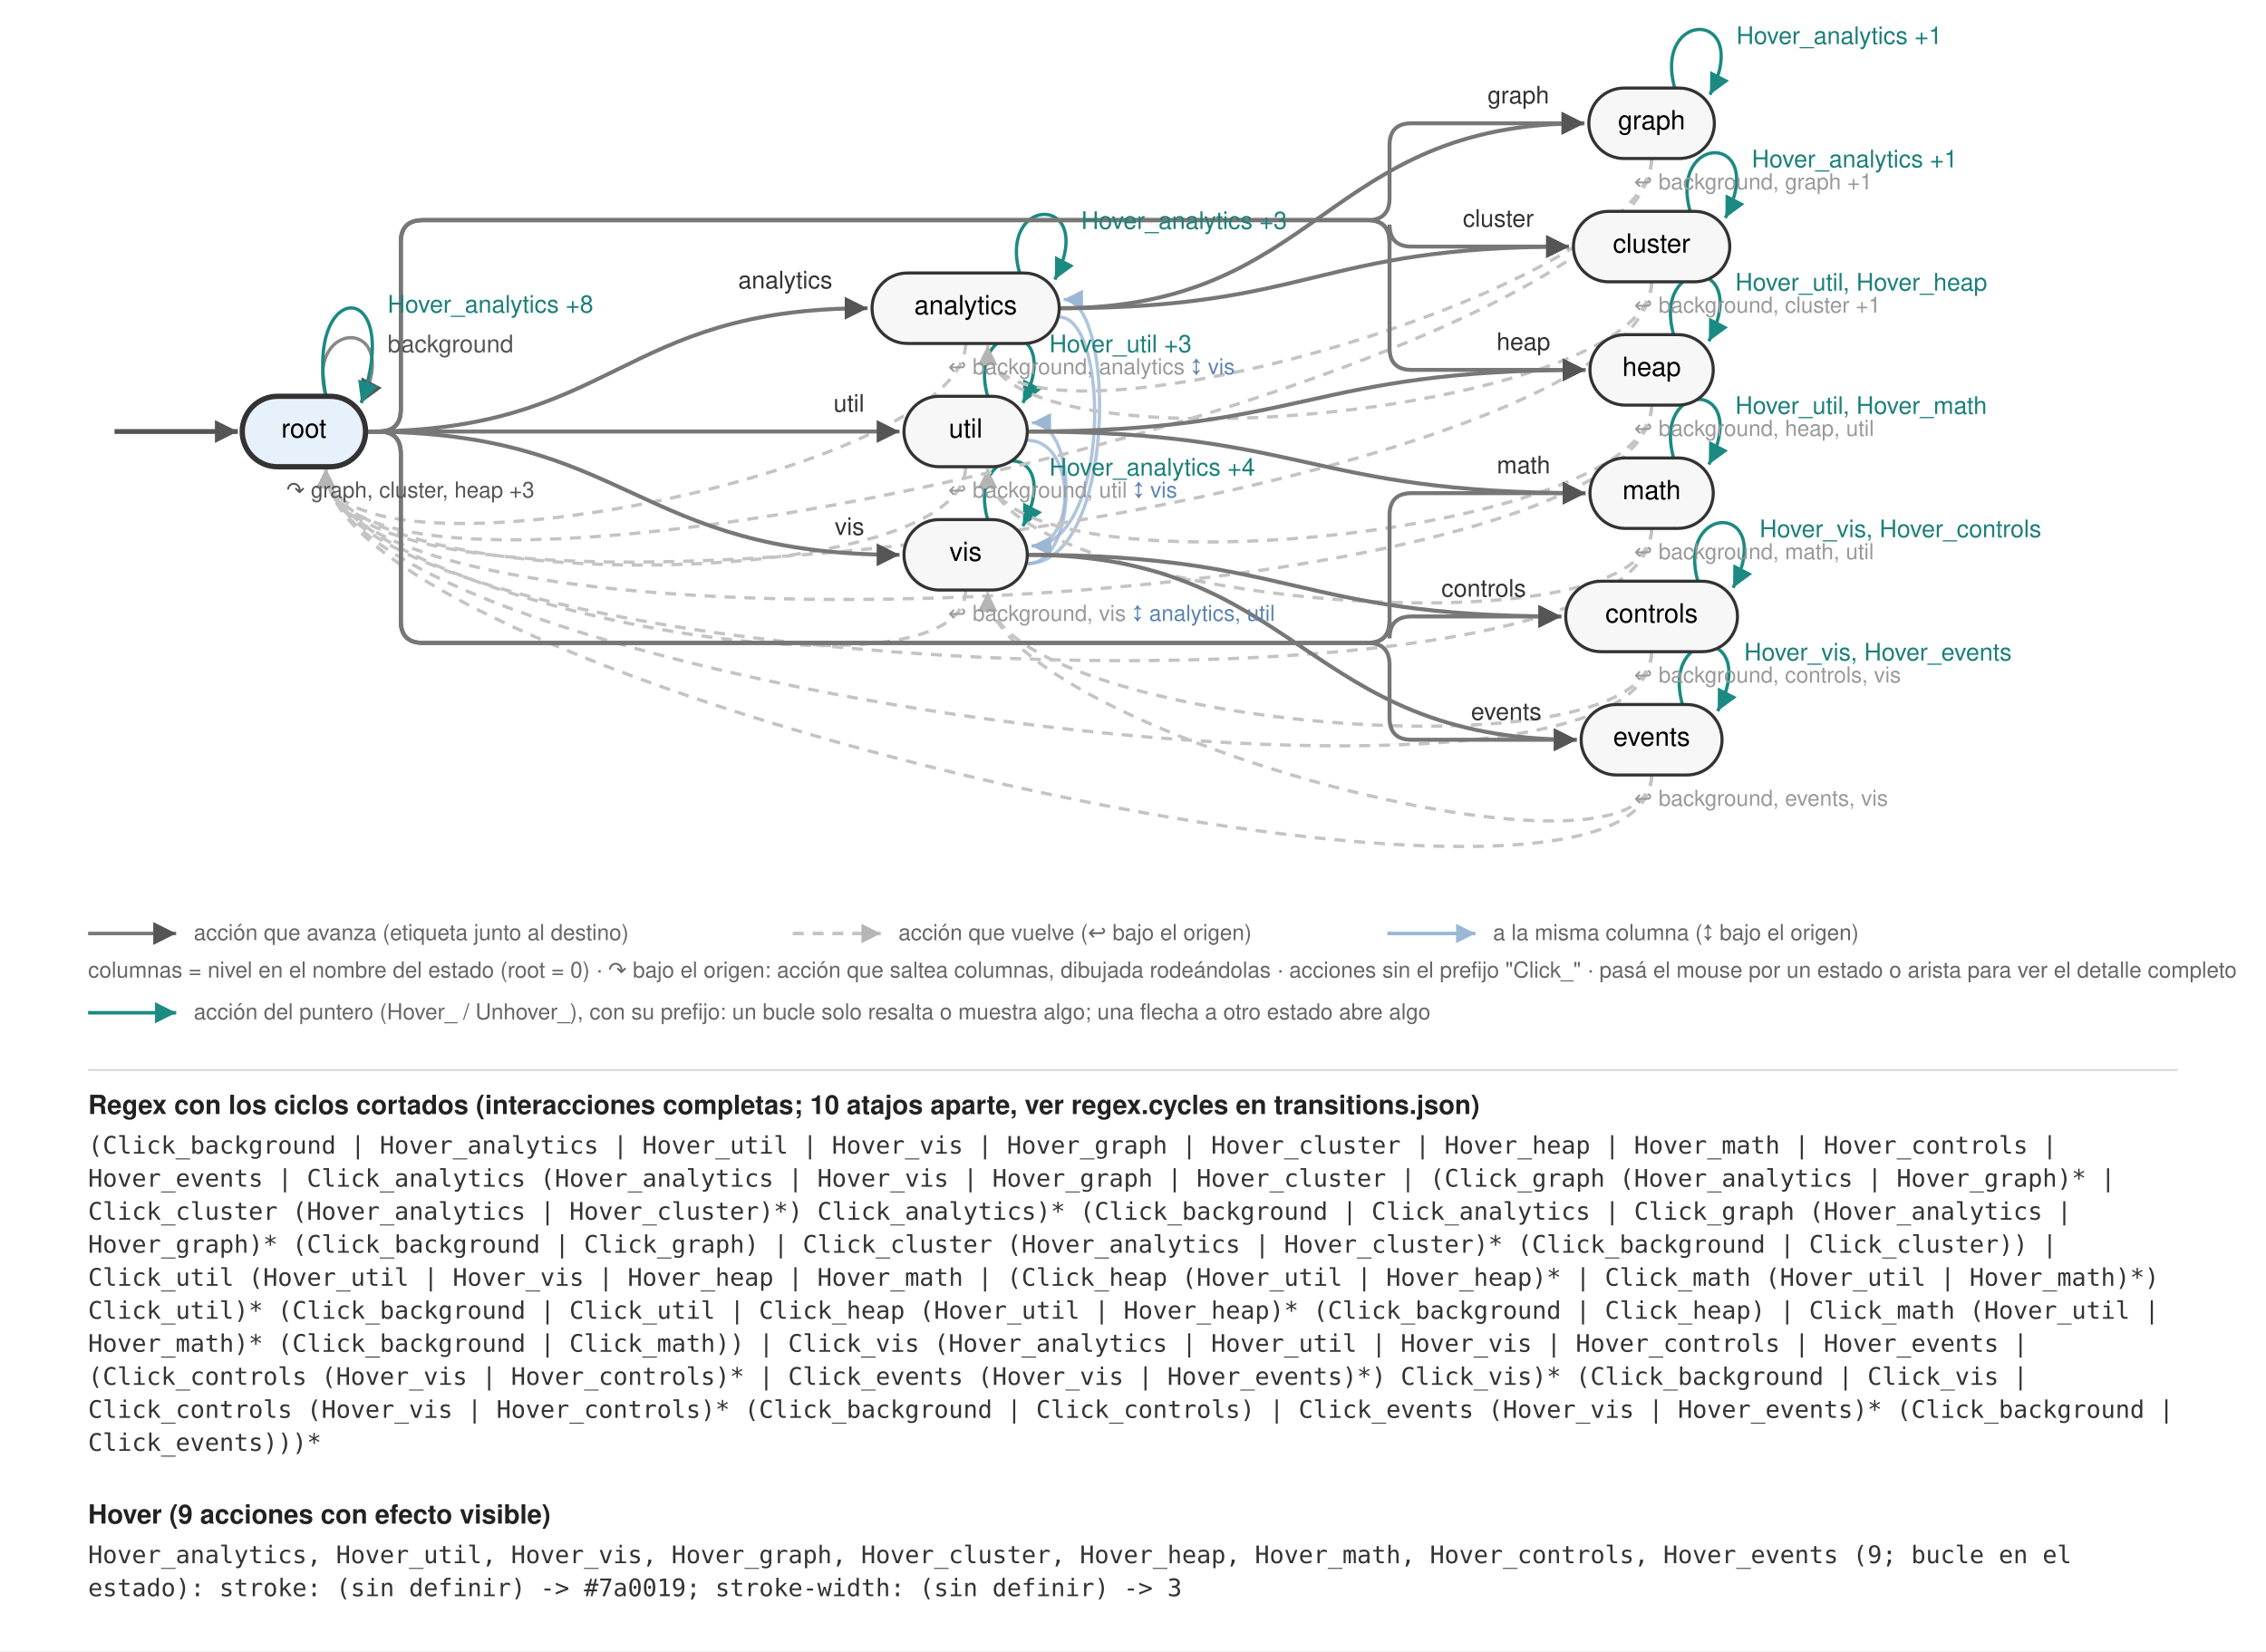
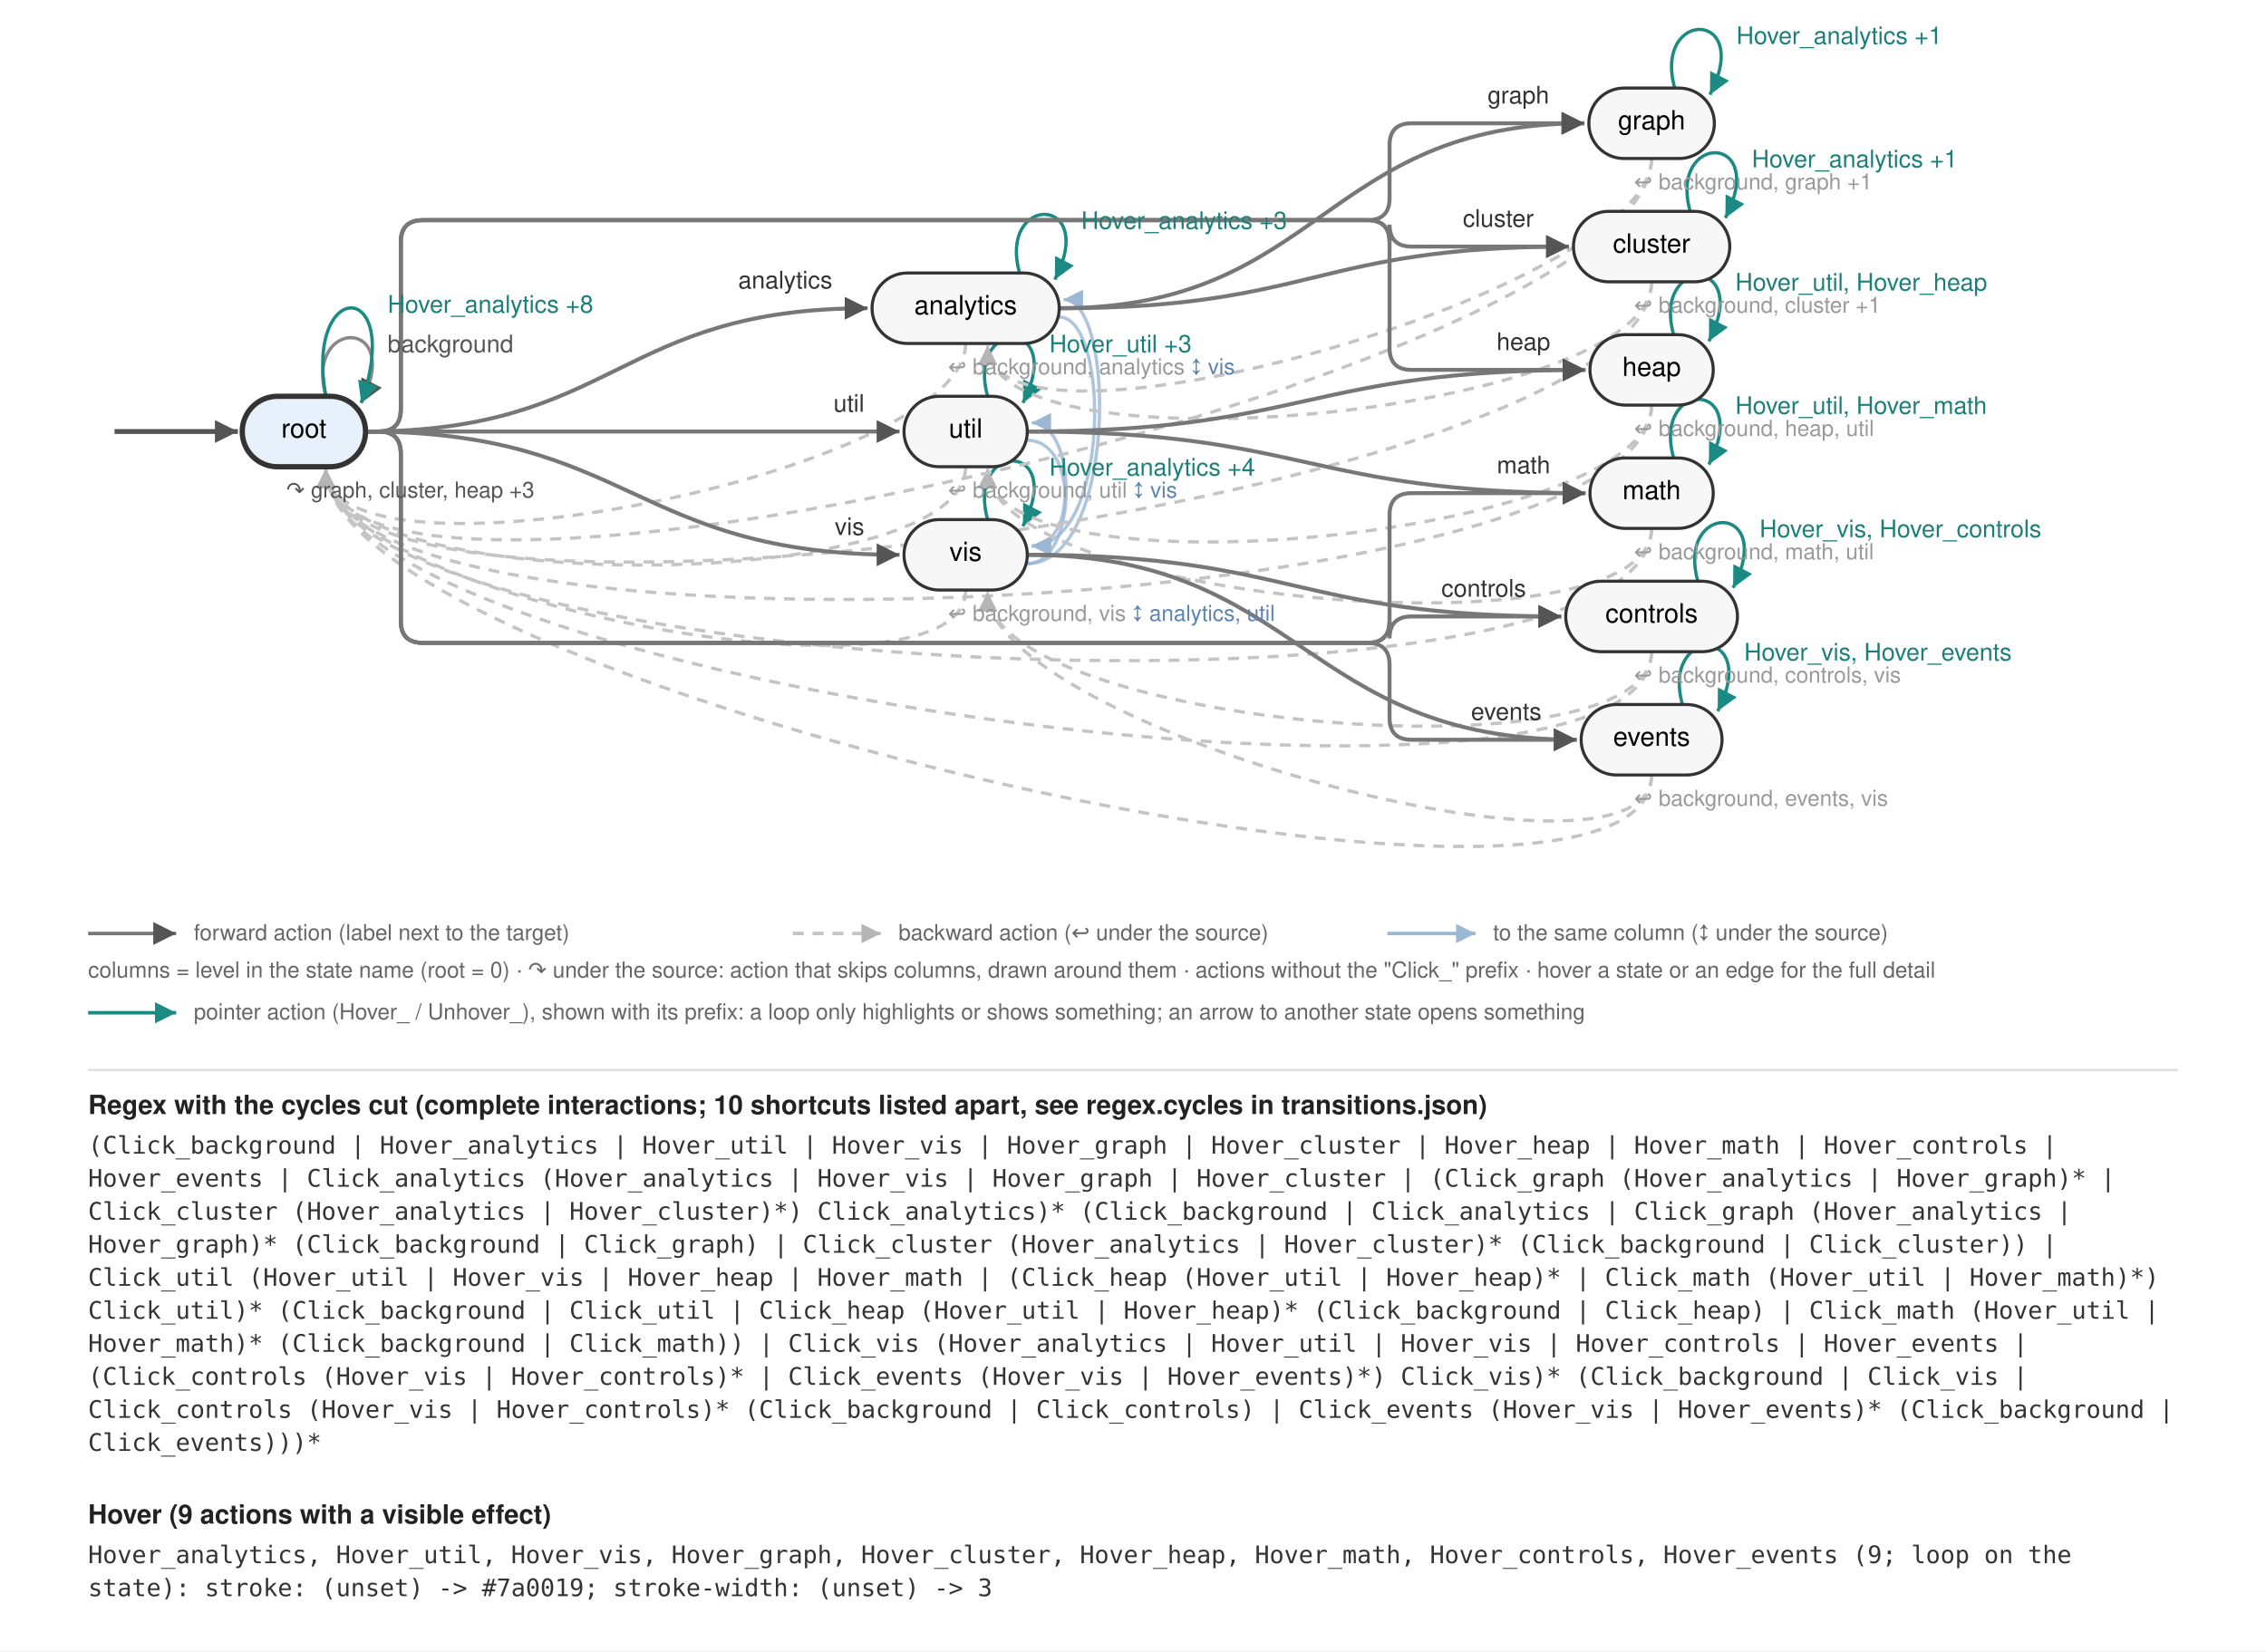
<svg xmlns="http://www.w3.org/2000/svg" width="1029" height="750" viewBox="0 0 1029 750" font-family="Helvetica, Arial, sans-serif" font-size="12">
  <defs>
    <marker id="arrow" viewBox="0 0 10 10" refX="9" refY="5" markerUnits="userSpaceOnUse" markerWidth="13" markerHeight="13" orient="auto-start-reverse">
      <path d="M1,1 L9,5 L1,9 Z" fill="#555" />
    </marker>
    <marker id="arrow-back" viewBox="0 0 10 10" refX="9" refY="5" markerUnits="userSpaceOnUse" markerWidth="11" markerHeight="11" orient="auto-start-reverse">
      <path d="M1,1 L9,5 L1,9 Z" fill="#b5b5b5" />
    </marker>
    <marker id="arrow-side" viewBox="0 0 10 10" refX="9" refY="5" markerUnits="userSpaceOnUse" markerWidth="11" markerHeight="11" orient="auto-start-reverse">
      <path d="M1,1 L9,5 L1,9 Z" fill="#9bb7d4" />
    </marker>
    <marker id="arrow-hl" viewBox="0 0 10 10" refX="9" refY="5" markerUnits="userSpaceOnUse" markerWidth="15" markerHeight="15" orient="auto-start-reverse">
      <path d="M1,1 L9,5 L1,9 Z" fill="#d33" />
    </marker>
    <marker id="arrow-hover" viewBox="0 0 10 10" refX="9" refY="5" markerUnits="userSpaceOnUse" markerWidth="12" markerHeight="12" orient="auto-start-reverse">
      <path d="M1,1 L9,5 L1,9 Z" fill="#1b8a82" />
    </marker>
  </defs>
  <rect width="1029" height="750" fill="white" />
  <g class="back-edges">
    <path d="M 148,180 C 138,144 184,144 164,183" fill="none" stroke="#888" stroke-width="1.5" marker-end="url(#arrow)" />
    <path d="M 148,180 C 138,126 184,126 164,183" fill="none" stroke="#1b8a82" stroke-width="1.5" marker-end="url(#arrow-hover)" />
    <path d="M 438.5,156 C 438.5,214.86 148,271.86 148,213" fill="none" stroke="#c4c4c4" stroke-width="1.5" stroke-dasharray="5 4" marker-end="url(#arrow-back)" />
    <path d="M 481,144 C 504.2,144 504.2,248 468.5,248" fill="none" stroke="#9bb7d4" stroke-opacity="0.8" stroke-width="1.5" marker-end="url(#arrow-side)" />
    <path d="M 463,124 C 453,88 499,88 479,127" fill="none" stroke="#1b8a82" stroke-width="1.5" marker-end="url(#arrow-hover)" />
    <path d="M 438.5,268 C 438.5,326.86 148,271.86 148,213" fill="none" stroke="#c4c4c4" stroke-width="1.5" stroke-dasharray="5 4" marker-end="url(#arrow-back)" />
    <path d="M 466.5,256 C 507,256 507,136 483,136" fill="none" stroke="#9bb7d4" stroke-opacity="0.8" stroke-width="1.5" marker-end="url(#arrow-side)" />
    <path d="M 466.5,256 C 489.7,256 489.7,192 468.5,192" fill="none" stroke="#9bb7d4" stroke-opacity="0.8" stroke-width="1.5" marker-end="url(#arrow-side)" />
    <path d="M 448.5,236 C 438.5,200 484.5,200 464.5,239" fill="none" stroke="#1b8a82" stroke-width="1.5" marker-end="url(#arrow-hover)" />
    <path d="M 438.5,212 C 438.5,270.86 148,271.86 148,213" fill="none" stroke="#c4c4c4" stroke-width="1.5" stroke-dasharray="5 4" marker-end="url(#arrow-back)" />
    <path d="M 466.5,200 C 488.9,200 488.9,248 468.5,248" fill="none" stroke="#9bb7d4" stroke-opacity="0.8" stroke-width="1.5" marker-end="url(#arrow-side)" />
    <path d="M 448.5,180 C 438.5,144 484.5,144 464.5,183" fill="none" stroke="#1b8a82" stroke-width="1.5" marker-end="url(#arrow-hover)" />
    <path d="M 750,184 C 750,280.24 148,309.24 148,213" fill="none" stroke="#c4c4c4" stroke-width="1.5" stroke-dasharray="5 4" marker-end="url(#arrow-back)" />
    <path d="M 750,184 C 750,244.18 448.5,273.18 448.5,213" fill="none" stroke="#c4c4c4" stroke-width="1.5" stroke-dasharray="5 4" marker-end="url(#arrow-back)" />
    <path d="M 760,152 C 750,116 796,116 776,155" fill="none" stroke="#1b8a82" stroke-width="1.5" marker-end="url(#arrow-hover)" />
    <path d="M 750,240 C 750,336.24 148,309.24 148,213" fill="none" stroke="#c4c4c4" stroke-width="1.5" stroke-dasharray="5 4" marker-end="url(#arrow-back)" />
    <path d="M 750,240 C 750,300.18 448.5,273.18 448.5,213" fill="none" stroke="#c4c4c4" stroke-width="1.5" stroke-dasharray="5 4" marker-end="url(#arrow-back)" />
    <path d="M 760,208 C 750,172 796,172 776,211" fill="none" stroke="#1b8a82" stroke-width="1.5" marker-end="url(#arrow-hover)" />
    <path d="M 750,296 C 750,392.24 148,309.24 148,213" fill="none" stroke="#c4c4c4" stroke-width="1.5" stroke-dasharray="5 4" marker-end="url(#arrow-back)" />
    <path d="M 750,296 C 750,356.18 448.5,329.18 448.5,269" fill="none" stroke="#c4c4c4" stroke-width="1.5" stroke-dasharray="5 4" marker-end="url(#arrow-back)" />
    <path d="M 771,264 C 761,228 807,228 787,267" fill="none" stroke="#1b8a82" stroke-width="1.5" marker-end="url(#arrow-hover)" />
    <path d="M 750,352 C 750,448.24 148,309.24 148,213" fill="none" stroke="#c4c4c4" stroke-width="1.5" stroke-dasharray="5 4" marker-end="url(#arrow-back)" />
    <path d="M 750,352 C 750,412.18 448.5,329.18 448.5,269" fill="none" stroke="#c4c4c4" stroke-width="1.5" stroke-dasharray="5 4" marker-end="url(#arrow-back)" />
    <path d="M 764,320 C 754,284 800,284 780,323" fill="none" stroke="#1b8a82" stroke-width="1.5" marker-end="url(#arrow-hover)" />
    <path d="M 750,72 C 750,168.24 148,309.24 148,213" fill="none" stroke="#c4c4c4" stroke-width="1.5" stroke-dasharray="5 4" marker-end="url(#arrow-back)" />
    <path d="M 750,72 C 750,132.18 448.5,217.18 448.5,157" fill="none" stroke="#c4c4c4" stroke-width="1.5" stroke-dasharray="5 4" marker-end="url(#arrow-back)" />
    <path d="M 760.5,40 C 750.5,4 796.5,4 776.5,43" fill="none" stroke="#1b8a82" stroke-width="1.5" marker-end="url(#arrow-hover)" />
    <path d="M 750,128 C 750,224.24 148,309.24 148,213" fill="none" stroke="#c4c4c4" stroke-width="1.5" stroke-dasharray="5 4" marker-end="url(#arrow-back)" />
    <path d="M 750,128 C 750,188.18 448.5,217.18 448.5,157" fill="none" stroke="#c4c4c4" stroke-width="1.5" stroke-dasharray="5 4" marker-end="url(#arrow-back)" />
    <path d="M 767.5,96 C 757.5,60 803.5,60 783.5,99" fill="none" stroke="#1b8a82" stroke-width="1.5" marker-end="url(#arrow-hover)" />
  </g>
  <g class="forward-edges">
    <path d="M 166,196 C 280,196 280,140 394,140" fill="none" stroke="#777" stroke-width="1.8" marker-end="url(#arrow)" />
    <path d="M 166,196 C 287.25,196 287.25,196 408.5,196" fill="none" stroke="#777" stroke-width="1.8" marker-end="url(#arrow)" />
    <path d="M 166,196 C 287.25,196 287.25,252 408.5,252" fill="none" stroke="#777" stroke-width="1.8" marker-end="url(#arrow)" />
    <path d="M 166,196 L 172,196 Q 182,196 182,186 L 182,110 Q 182,100 192,100 L 621,100 Q 631,100 631,90 L 631,66 Q 631,56 641,56 L 719.5,56" fill="none" stroke="#777" stroke-width="1.8" marker-end="url(#arrow)" />
    <path d="M 166,196 L 172,196 Q 182,196 182,186 L 182,110 Q 182,100 192,100 L 621,100 Q 631,100 631,110 L 631,102 Q 631,112 641,112 L 712.5,112" fill="none" stroke="#777" stroke-width="1.8" marker-end="url(#arrow)" />
    <path d="M 166,196 L 172,196 Q 182,196 182,186 L 182,110 Q 182,100 192,100 L 621,100 Q 631,100 631,110 L 631,158 Q 631,168 641,168 L 720,168" fill="none" stroke="#777" stroke-width="1.8" marker-end="url(#arrow)" />
    <path d="M 166,196 L 172,196 Q 182,196 182,206 L 182,282 Q 182,292 192,292 L 621,292 Q 631,292 631,282 L 631,234 Q 631,224 641,224 L 720,224" fill="none" stroke="#777" stroke-width="1.8" marker-end="url(#arrow)" />
    <path d="M 166,196 L 172,196 Q 182,196 182,206 L 182,282 Q 182,292 192,292 L 621,292 Q 631,292 631,282 L 631,290 Q 631,280 641,280 L 709,280" fill="none" stroke="#777" stroke-width="1.8" marker-end="url(#arrow)" />
    <path d="M 166,196 L 172,196 Q 182,196 182,206 L 182,282 Q 182,292 192,292 L 621,292 Q 631,292 631,302 L 631,326 Q 631,336 641,336 L 716,336" fill="none" stroke="#777" stroke-width="1.8" marker-end="url(#arrow)" />
    <path d="M 481,140 C 600.25,140 600.25,56 719.5,56" fill="none" stroke="#777" stroke-width="1.8" marker-end="url(#arrow)" />
    <path d="M 481,140 C 596.75,140 596.75,112 712.5,112" fill="none" stroke="#777" stroke-width="1.8" marker-end="url(#arrow)" />
    <path d="M 466.5,252 C 587.75,252 587.75,280 709,280" fill="none" stroke="#777" stroke-width="1.8" marker-end="url(#arrow)" />
    <path d="M 466.5,252 C 591.25,252 591.25,336 716,336" fill="none" stroke="#777" stroke-width="1.8" marker-end="url(#arrow)" />
    <path d="M 466.5,196 C 593.25,196 593.25,168 720,168" fill="none" stroke="#777" stroke-width="1.8" marker-end="url(#arrow)" />
    <path d="M 466.5,196 C 593.25,196 593.25,224 720,224" fill="none" stroke="#777" stroke-width="1.8" marker-end="url(#arrow)" />
  </g>
  <line x1="52" y1="196" x2="108" y2="196" stroke="#555" stroke-width="2.2" marker-end="url(#arrow)" />
  <g class="states">
    <g>
      <rect x="110" y="180" width="56" height="32" rx="16" fill="#e6f1fb" stroke="#333" stroke-width="2.4" />
      <text x="138" y="196" text-anchor="middle" dominant-baseline="central">root</text>
    </g>
    <g>
      <rect x="396" y="124" width="85" height="32" rx="16" fill="#f7f7f7" stroke="#333" stroke-width="1.4" />
      <text x="438.5" y="140" text-anchor="middle" dominant-baseline="central">analytics</text>
    </g>
    <g>
      <rect x="410.5" y="236" width="56" height="32" rx="16" fill="#f7f7f7" stroke="#333" stroke-width="1.4" />
      <text x="438.5" y="252" text-anchor="middle" dominant-baseline="central">vis</text>
    </g>
    <g>
      <rect x="410.5" y="180" width="56" height="32" rx="16" fill="#f7f7f7" stroke="#333" stroke-width="1.4" />
      <text x="438.5" y="196" text-anchor="middle" dominant-baseline="central">util</text>
    </g>
    <g>
      <rect x="722" y="152" width="56" height="32" rx="16" fill="#f7f7f7" stroke="#333" stroke-width="1.4" />
      <text x="750" y="168" text-anchor="middle" dominant-baseline="central">heap</text>
    </g>
    <g>
      <rect x="722" y="208" width="56" height="32" rx="16" fill="#f7f7f7" stroke="#333" stroke-width="1.4" />
      <text x="750" y="224" text-anchor="middle" dominant-baseline="central">math</text>
    </g>
    <g>
      <rect x="711" y="264" width="78" height="32" rx="16" fill="#f7f7f7" stroke="#333" stroke-width="1.4" />
      <text x="750" y="280" text-anchor="middle" dominant-baseline="central">controls</text>
    </g>
    <g>
      <rect x="718" y="320" width="64" height="32" rx="16" fill="#f7f7f7" stroke="#333" stroke-width="1.4" />
      <text x="750" y="336" text-anchor="middle" dominant-baseline="central">events</text>
    </g>
    <g>
      <rect x="721.5" y="40" width="57" height="32" rx="16" fill="#f7f7f7" stroke="#333" stroke-width="1.4" />
      <text x="750" y="56" text-anchor="middle" dominant-baseline="central">graph</text>
    </g>
    <g>
      <rect x="714.5" y="96" width="71" height="32" rx="16" fill="#f7f7f7" stroke="#333" stroke-width="1.4" />
      <text x="750" y="112" text-anchor="middle" dominant-baseline="central">cluster</text>
    </g>
  </g>
  <g class="labels">
    <text x="176" y="160" font-size="11" fill="#555">background</text>
    <text x="176" y="142" font-size="11" fill="#1b7f79">Hover_analytics +8</text>
    <text x="491" y="104" font-size="11" fill="#1b7f79">Hover_analytics +3</text>
    <text x="476.5" y="216" font-size="11" fill="#1b7f79">Hover_analytics +4</text>
    <text x="476.5" y="160" font-size="11" fill="#1b7f79">Hover_util +3</text>
    <text x="788" y="132" font-size="11" fill="#1b7f79">Hover_util, Hover_heap</text>
    <text x="788" y="188" font-size="11" fill="#1b7f79">Hover_util, Hover_math</text>
    <text x="799" y="244" font-size="11" fill="#1b7f79">Hover_vis, Hover_controls</text>
    <text x="792" y="300" font-size="11" fill="#1b7f79">Hover_vis, Hover_events</text>
    <text x="788.5" y="20" font-size="11" fill="#1b7f79">Hover_analytics +1</text>
    <text x="795.5" y="76" font-size="11" fill="#1b7f79">Hover_analytics +1</text>
    <text x="378" y="131" text-anchor="end" font-size="11" fill="#333">analytics</text>
    <text x="392.5" y="187" text-anchor="end" font-size="11" fill="#333">util</text>
    <text x="392.5" y="243" text-anchor="end" font-size="11" fill="#333">vis</text>
    <text x="703.5" y="47" text-anchor="end" font-size="11" fill="#333">graph</text>
    <text x="696.5" y="103" text-anchor="end" font-size="11" fill="#333">cluster</text>
    <text x="704" y="159" text-anchor="end" font-size="11" fill="#333">heap</text>
    <text x="704" y="215" text-anchor="end" font-size="11" fill="#333">math</text>
    <text x="693" y="271" text-anchor="end" font-size="11" fill="#333">controls</text>
    <text x="700" y="327" text-anchor="end" font-size="11" fill="#333">events</text>
    <text x="430.5" y="170" font-size="10">
      <tspan fill="#999">↩ background, analytics</tspan>
      <tspan fill="#5b84b1">↕ vis</tspan>
    </text>
    <text x="430.5" y="282" font-size="10">
      <tspan fill="#999">↩ background, vis</tspan>
      <tspan fill="#5b84b1">↕ analytics, util</tspan>
    </text>
    <text x="430.5" y="226" font-size="10">
      <tspan fill="#999">↩ background, util</tspan>
      <tspan fill="#5b84b1">↕ vis</tspan>
    </text>
    <text x="742" y="198" font-size="10">
      <tspan fill="#999">↩ background, heap, util</tspan>
    </text>
    <text x="742" y="254" font-size="10">
      <tspan fill="#999">↩ background, math, util</tspan>
    </text>
    <text x="742" y="310" font-size="10">
      <tspan fill="#999">↩ background, controls, vis</tspan>
    </text>
    <text x="742" y="366" font-size="10">
      <tspan fill="#999">↩ background, events, vis</tspan>
    </text>
    <text x="742" y="86" font-size="10">
      <tspan fill="#999">↩ background, graph +1</tspan>
    </text>
    <text x="742" y="142" font-size="10">
      <tspan fill="#999">↩ background, cluster +1</tspan>
    </text>
    <text x="130" y="226" font-size="10">
      <tspan fill="#555">↷ graph, cluster, heap +3</tspan>
    </text>
  </g>
  <g font-size="10" fill="#666">
    <line x1="40" y1="424" x2="80" y2="424" stroke="#777" stroke-width="1.6" marker-end="url(#arrow)" />
-     <text x="88" y="427">acción que avanza (etiqueta junto al destino)</text>
+     <text x="88" y="427">forward action (label next to the target)</text>
    <line x1="360" y1="424" x2="400" y2="424" stroke="#c4c4c4" stroke-width="1.6" stroke-dasharray="5 4" marker-end="url(#arrow-back)" />
-     <text x="408" y="427">acción que vuelve (↩ bajo el origen)</text>
+     <text x="408" y="427">backward action (↩ under the source)</text>
    <line x1="630" y1="424" x2="670" y2="424" stroke="#9bb7d4" stroke-width="1.6" marker-end="url(#arrow-side)" />
-     <text x="678" y="427">a la misma columna (↕ bajo el origen)</text>
-     <text x="40" y="444">columnas = nivel en el nombre del estado (root = 0) · ↷ bajo el origen: acción que saltea columnas, dibujada rodeándolas · acciones sin el prefijo "Click_" · pasá el mouse por un estado o arista para ver el detalle completo</text>
+     <text x="678" y="427">to the same column (↕ under the source)</text>
+     <text x="40" y="444">columns = level in the state name (root = 0) · ↷ under the source: action that skips columns, drawn around them · actions without the "Click_" prefix · hover a state or an edge for the full detail</text>
    <line x1="40" y1="460" x2="80" y2="460" stroke="#1b8a82" stroke-width="1.6" marker-end="url(#arrow-hover)" />
-     <text x="88" y="463">acción del puntero (Hover_ / Unhover_), con su prefijo: un bucle solo resalta o muestra algo; una flecha a otro estado abre algo</text>
+     <text x="88" y="463">pointer action (Hover_ / Unhover_), shown with its prefix: a loop only highlights or shows something; an arrow to another state opens something</text>
  </g>
  <line x1="40" y1="486" x2="989" y2="486" stroke="#ddd" />
-   <text x="40" y="506" font-weight="bold" fill="#222">Regex con los ciclos cortados (interacciones completas; 10 atajos aparte, ver regex.cycles en transitions.json)</text>
+   <text x="40" y="506" font-weight="bold" fill="#222">Regex with the cycles cut (complete interactions; 10 shortcuts listed apart, see regex.cycles in transitions.json)</text>
  <text font-family="Consolas, Menlo, monospace" font-size="11" fill="#333">
    <tspan x="40" y="524">(Click_background | Hover_analytics | Hover_util | Hover_vis | Hover_graph | Hover_cluster | Hover_heap | Hover_math | Hover_controls |</tspan>
    <tspan x="40" y="539">Hover_events | Click_analytics (Hover_analytics | Hover_vis | Hover_graph | Hover_cluster | (Click_graph (Hover_analytics | Hover_graph)* |</tspan>
    <tspan x="40" y="554">Click_cluster (Hover_analytics | Hover_cluster)*) Click_analytics)* (Click_background | Click_analytics | Click_graph (Hover_analytics |</tspan>
    <tspan x="40" y="569">Hover_graph)* (Click_background | Click_graph) | Click_cluster (Hover_analytics | Hover_cluster)* (Click_background | Click_cluster)) |</tspan>
    <tspan x="40" y="584">Click_util (Hover_util | Hover_vis | Hover_heap | Hover_math | (Click_heap (Hover_util | Hover_heap)* | Click_math (Hover_util | Hover_math)*)</tspan>
    <tspan x="40" y="599">Click_util)* (Click_background | Click_util | Click_heap (Hover_util | Hover_heap)* (Click_background | Click_heap) | Click_math (Hover_util |</tspan>
    <tspan x="40" y="614">Hover_math)* (Click_background | Click_math)) | Click_vis (Hover_analytics | Hover_util | Hover_vis | Hover_controls | Hover_events |</tspan>
    <tspan x="40" y="629">(Click_controls (Hover_vis | Hover_controls)* | Click_events (Hover_vis | Hover_events)*) Click_vis)* (Click_background | Click_vis |</tspan>
    <tspan x="40" y="644">Click_controls (Hover_vis | Hover_controls)* (Click_background | Click_controls) | Click_events (Hover_vis | Hover_events)* (Click_background |</tspan>
    <tspan x="40" y="659">Click_events)))*</tspan>
  </text>
-   <text x="40" y="692" font-weight="bold" fill="#222">Hover (9 acciones con efecto visible)</text>
+   <text x="40" y="692" font-weight="bold" fill="#222">Hover (9 actions with a visible effect)</text>
  <text font-family="Consolas, Menlo, monospace" font-size="11" fill="#333">
-     <tspan x="40" y="710">Hover_analytics, Hover_util, Hover_vis, Hover_graph, Hover_cluster, Hover_heap, Hover_math, Hover_controls, Hover_events (9; bucle en el</tspan>
-     <tspan x="40" y="725">estado): stroke: (sin definir) -&gt; #7a0019; stroke-width: (sin definir) -&gt; 3</tspan>
+     <tspan x="40" y="710">Hover_analytics, Hover_util, Hover_vis, Hover_graph, Hover_cluster, Hover_heap, Hover_math, Hover_controls, Hover_events (9; loop on the</tspan>
+     <tspan x="40" y="725">state): stroke: (unset) -&gt; #7a0019; stroke-width: (unset) -&gt; 3</tspan>
  </text>
</svg>
